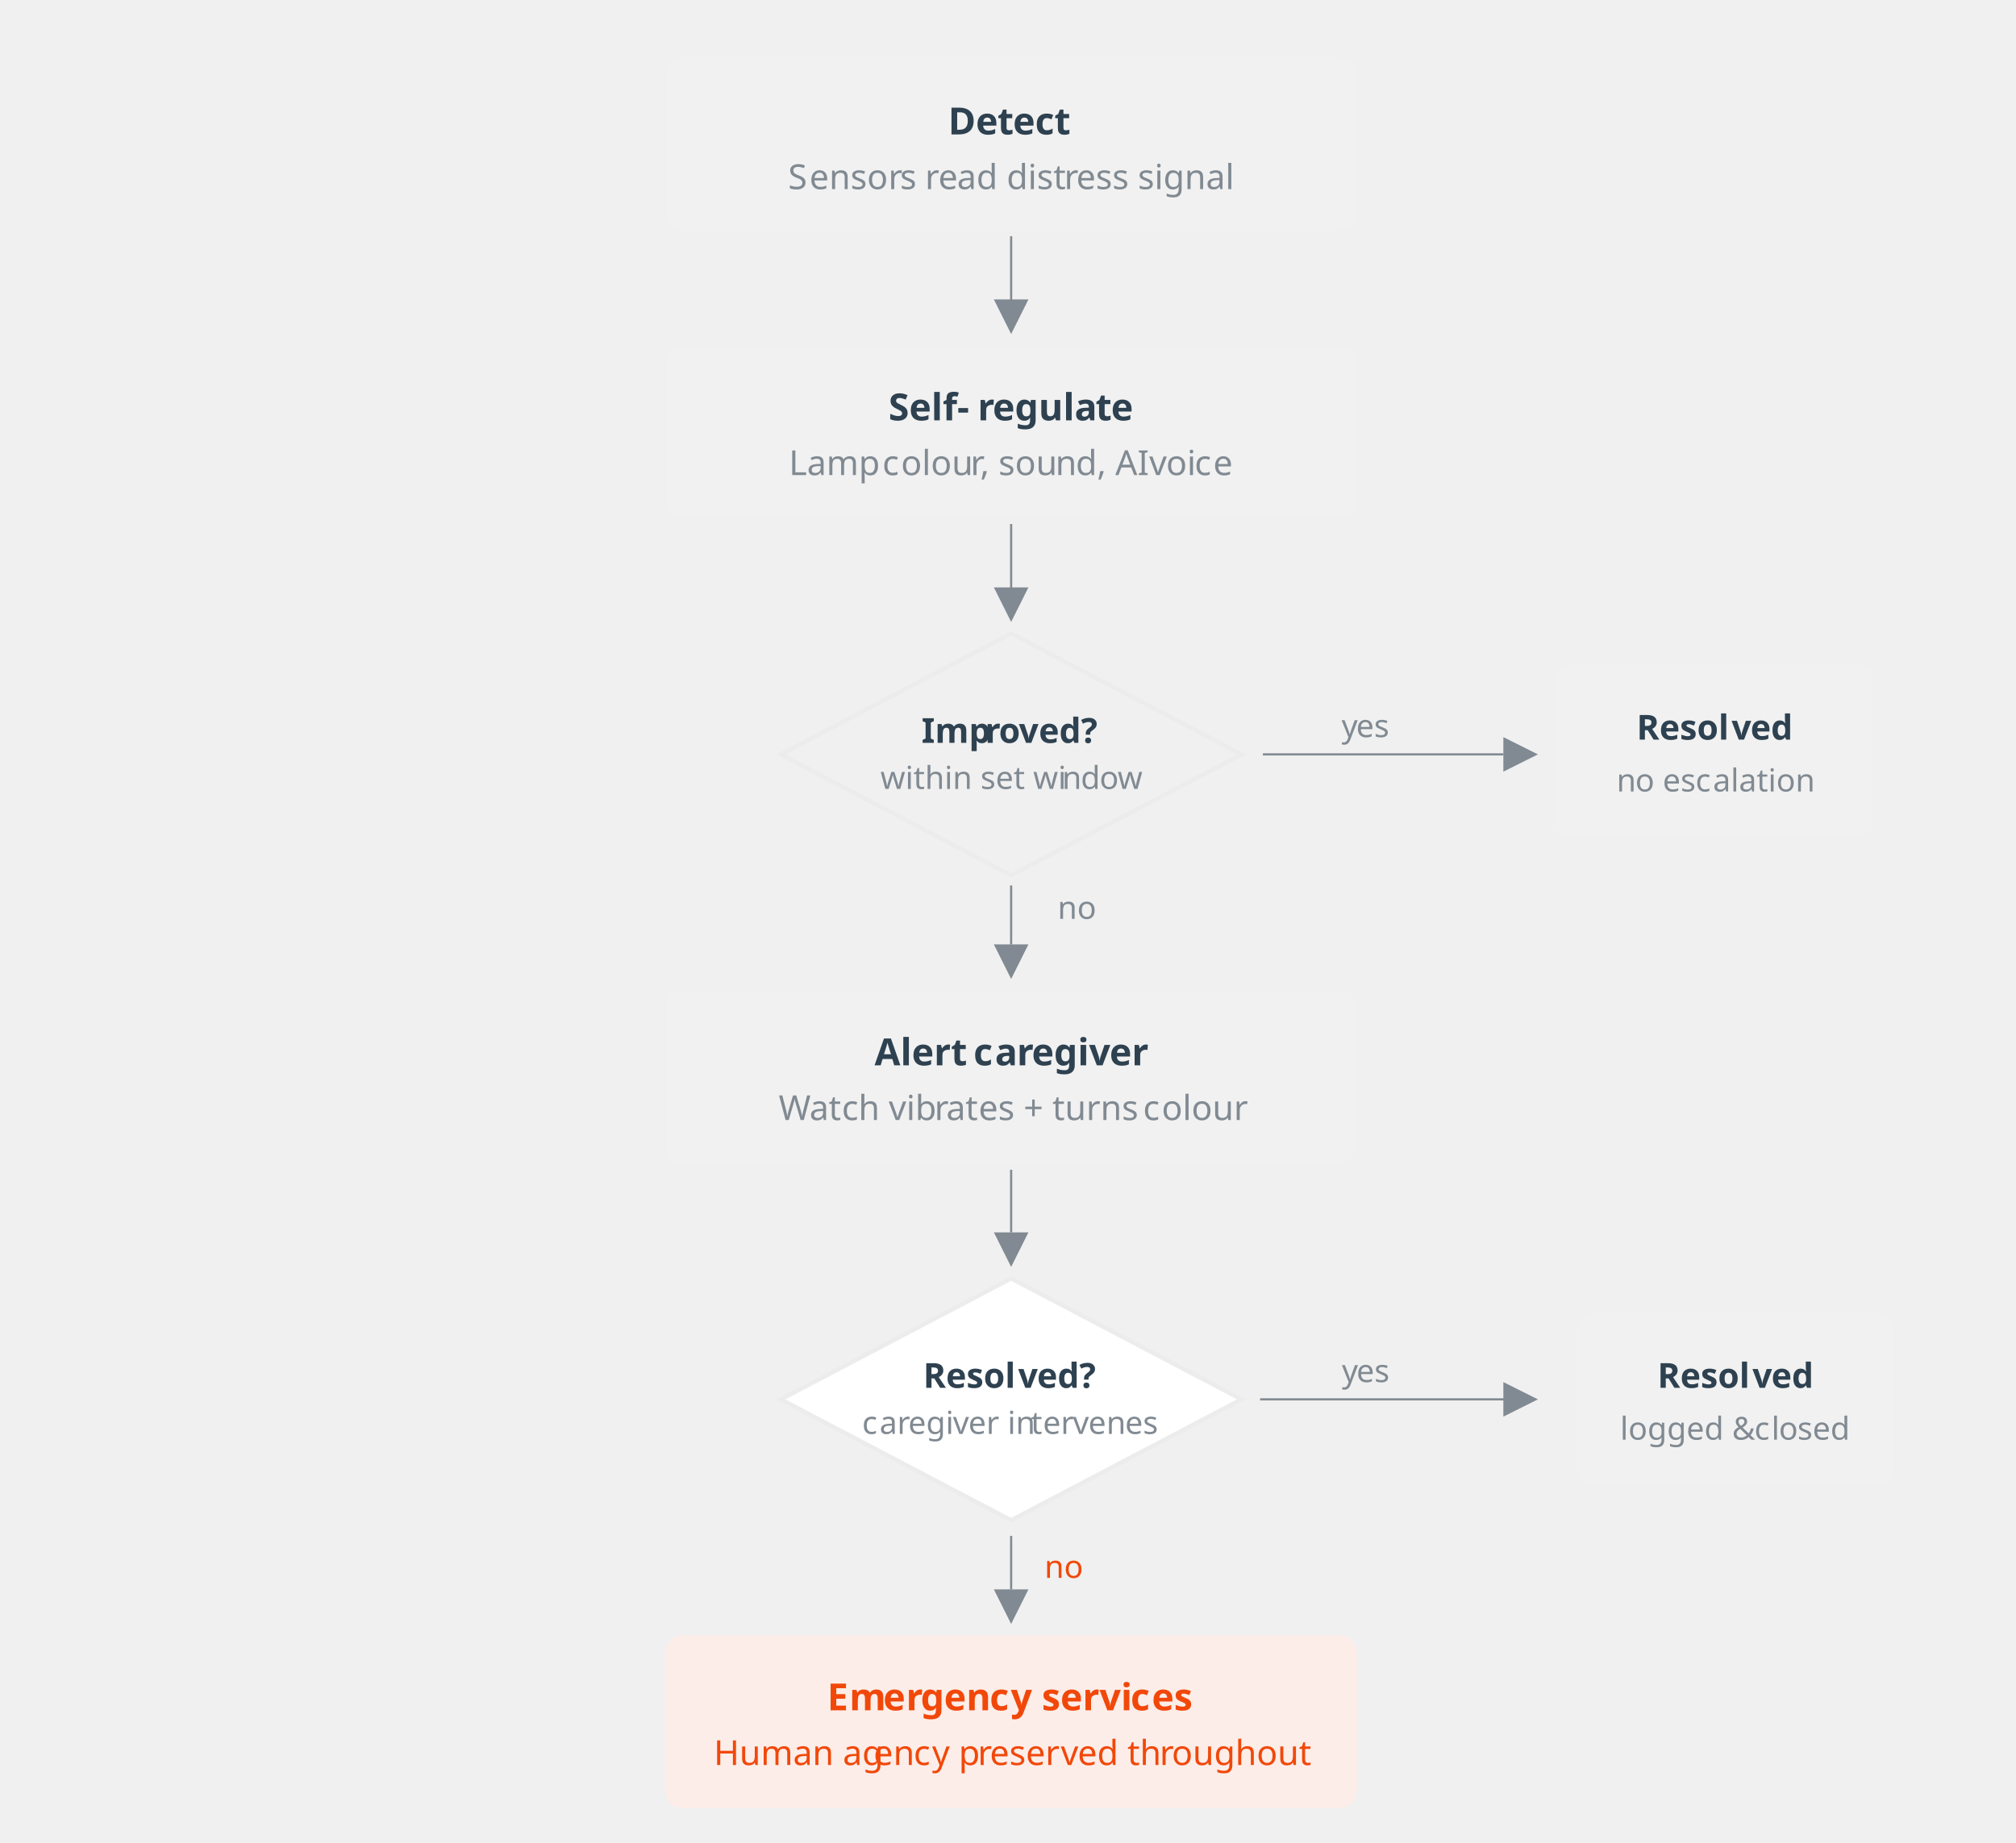
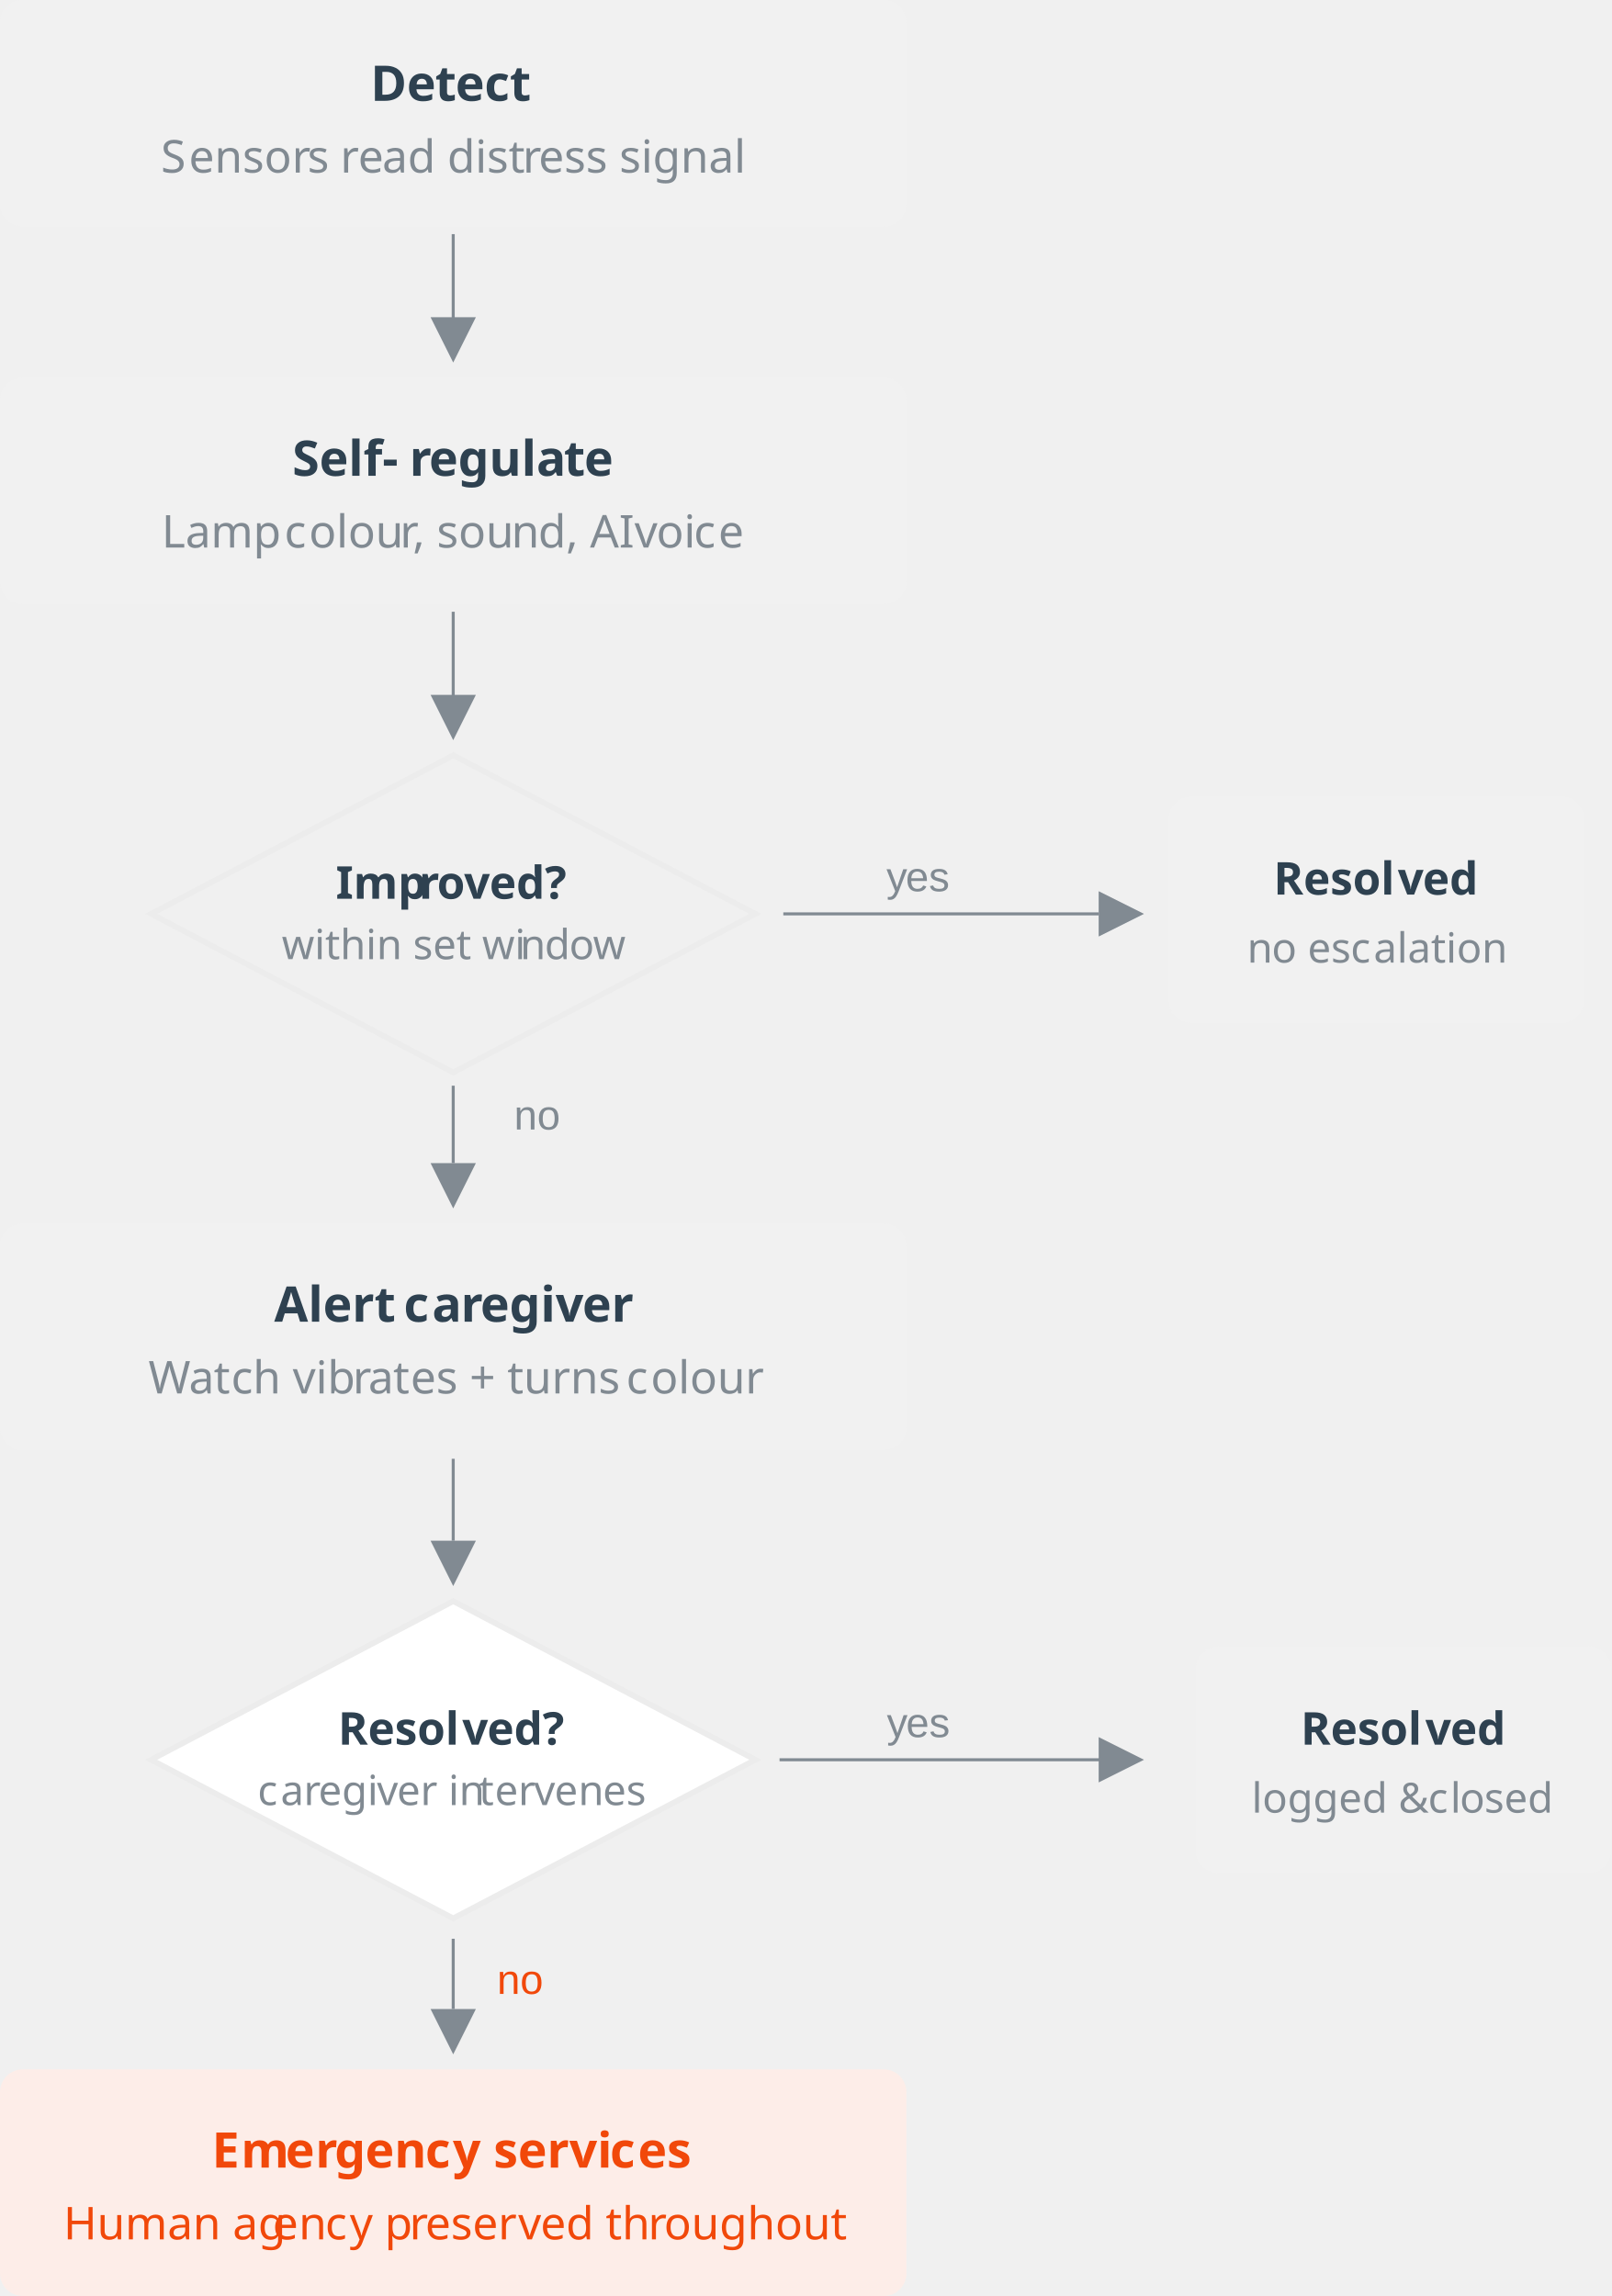
- <svg xmlns="http://www.w3.org/2000/svg" id="Camada_1" data-name="Camada 1" viewBox="0 0 700 640">
+ <svg xmlns="http://www.w3.org/2000/svg" id="Camada_1" version="1.1" viewBox="0 0 426.6 608">
  <defs>
    <style>
-       .cls-1 {
+       .st0, .st1, .st2, .st3, .st4, .st5, .st6, .st7, .st8, .st9, .st10, .st11, .st12, .st13, .st14, .st15, .st16, .st17, .st18, .st19, .st20, .st21, .st22, .st23, .st24, .st25, .st26, .st27, .st28 {
+         isolation: isolate;
+       }
+ 
+       .st0, .st1, .st2, .st3, .st4, .st11, .st12, .st16 {
+         font-size: 13px;
+       }
+ 
+       .st0, .st1, .st2, .st3, .st4, .st11, .st12, .st16, .st19, .st21, .st22, .st28 {
+         font-family: Manrope-Bold, Manrope;
+         font-weight: 700;
+       }
+ 
+       .st0, .st1, .st2, .st5, .st7, .st9, .st10, .st11, .st17 {
+         fill: #f1480a;
+       }
+ 
+       .st0, .st4 {
+         letter-spacing: 0em;
+       }
+ 
+       .st29 {
        fill: #f1f1f1;
      }

-       .cls-2, .cls-3, .cls-4, .cls-5, .cls-6, .cls-7, .cls-8, .cls-9 {
-         isolation: isolate;
-       }
- 
-       .cls-2, .cls-3, .cls-5 {
+       .st1 {
+         letter-spacing: 0em;
+       }
+ 
+       .st2, .st9, .st16, .st22, .st25 {
+         letter-spacing: 0em;
+       }
+ 
+       .st3 {
+         letter-spacing: 0em;
+       }
+ 
+       .st3, .st4, .st12, .st16, .st19, .st21, .st22, .st28 {
+         fill: #2e4150;
+       }
+ 
+       .st5, .st7, .st8, .st9, .st10, .st13, .st18, .st20, .st23, .st24, .st25, .st26, .st27 {
+         font-family: Manrope-Regular, Manrope;
+       }
+ 
+       .st5, .st7, .st9, .st10, .st13, .st18, .st19, .st20, .st21, .st22, .st23, .st24, .st25, .st28 {
        font-size: 12px;
      }

-       .cls-2, .cls-7, .cls-8 {
-         font-family: Manrope-ExtraBold, Manrope;
-         font-weight: 700;
-       }
- 
-       .cls-2, .cls-8 {
-         fill: #2e4150;
-       }
- 
-       .cls-3, .cls-4, .cls-5 {
-         font-family: Manrope-Regular, Manrope;
-       }
- 
-       .cls-3, .cls-6, .cls-7 {
-         fill: #f1480a;
-       }
- 
-       .cls-4, .cls-5, .cls-10, .cls-9 {
+       .st5, .st18 {
+         letter-spacing: 0em;
+       }
+ 
+       .st6, .st8, .st13, .st15, .st18, .st30, .st20, .st23, .st24, .st25, .st26, .st27 {
        fill: #818a92;
      }

-       .cls-4, .cls-6, .cls-9 {
+       .st6, .st8, .st15, .st17, .st26, .st27 {
        font-size: 11px;
      }

-       .cls-11 {
+       .st6, .st15, .st17 {
+         font-family: ArialMT, Arial;
+       }
+ 
+       .st10, .st21, .st24 {
+         letter-spacing: 0em;
+       }
+ 
+       .st31 {
        fill: #fdede8;
      }

-       .cls-12, .cls-13 {
+       .st32, .st33 {
        fill: none;
      }

-       .cls-12, .cls-14 {
+       .st32, .st34 {
        stroke: #ececec;
        stroke-width: 1.5px;
      }

-       .cls-15 {
-         letter-spacing: 0em;
-       }
- 
-       .cls-13 {
+       .st15, .st27 {
+         letter-spacing: 0em;
+       }
+ 
+       .st33 {
        stroke: #818a92;
        stroke-miterlimit: 10;
-         stroke-width: .75px;
-       }
- 
-       .cls-14 {
+         stroke-width: .8px;
+       }
+ 
+       .st34 {
        fill: #fff;
      }

-       .cls-16 {
-         letter-spacing: 0em;
-       }
- 
-       .cls-17 {
-         letter-spacing: 0em;
-       }
- 
-       .cls-18 {
-         letter-spacing: 0em;
-       }
- 
-       .cls-6, .cls-9 {
-         font-family: MyriadPro-Regular, 'Myriad Pro';
-       }
- 
-       .cls-7, .cls-8 {
-         font-size: 13px;
-       }
- 
-       .cls-19 {
-         letter-spacing: -.08em;
-       }
- 
-       .cls-20 {
-         letter-spacing: -.02em;
-       }
- 
-       .cls-21 {
-         letter-spacing: -.02em;
-       }
- 
-       .cls-22 {
-         letter-spacing: -.02em;
-       }
- 
-       .cls-23 {
-         letter-spacing: -.02em;
-       }
- 
-       .cls-24 {
-         letter-spacing: -.02em;
-       }
- 
-       .cls-25 {
-         letter-spacing: -.02em;
-       }
- 
-       .cls-26 {
-         letter-spacing: -.01em;
-       }
- 
-       .cls-27 {
-         letter-spacing: -.01em;
-       }
- 
-       .cls-28 {
-         letter-spacing: -.01em;
-       }
- 
-       .cls-29 {
-         letter-spacing: -.02em;
-       }
- 
-       .cls-30 {
-         letter-spacing: -.04em;
-       }
- 
-       .cls-31 {
-         letter-spacing: -.03em;
-       }
- 
-       .cls-32 {
-         letter-spacing: 0em;
-       }
- 
-       .cls-33 {
-         letter-spacing: 0em;
-       }
- 
-       .cls-34 {
-         letter-spacing: 0em;
-       }
- 
-       .cls-35 {
-         letter-spacing: -.01em;
-       }
- 
-       .cls-36 {
-         letter-spacing: -.01em;
-       }
- 
-       .cls-37 {
-         letter-spacing: -.01em;
-       }
- 
-       .cls-38 {
-         letter-spacing: 0em;
-       }
- 
-       .cls-39 {
-         letter-spacing: 0em;
-       }
- 
-       .cls-40 {
+       .st20 {
+         letter-spacing: 0em;
+       }
+ 
+       .st23 {
+         letter-spacing: 0em;
+       }
+ 
+       .st26 {
+         letter-spacing: 0em;
+       }
+ 
+       .st28 {
        letter-spacing: 0em;
      }
    </style>
  </defs>
  <g>
-     <rect class="cls-1" x="231.09" y="20" width="240" height="60" rx="6" ry="6" />
-     <g>
-       <text class="cls-8" transform="translate(329.21 46.68)">
-         <tspan x="0" y="0">De</tspan>
-         <tspan class="cls-31" x="17.13" y="0">t</tspan>
-         <tspan x="22.52" y="0">ect</tspan>
-       </text>
-       <text class="cls-5" transform="translate(273.66 65.68)">
-         <tspan x="0" y="0">S</tspan>
-         <tspan class="cls-24" x="7.4" y="0">e</tspan>
-         <tspan x="14.23" y="0">nso</tspan>
-         <tspan class="cls-20" x="34.76" y="0">r</tspan>
-         <tspan class="cls-16" x="38.84" y="0">s </tspan>
-         <tspan class="cls-36" x="47.54" y="0">re</tspan>
-         <tspan x="58.64" y="0">ad dist</tspan>
-         <tspan class="cls-40" x="95.84" y="0">r</tspan>
-         <tspan x="100.04" y="0">ess signal</tspan>
-       </text>
-     </g>
-   </g>
-   <path class="cls-10" d="M357.09,104l-6,12-6-12h12Z" />
-   <g>
-     <rect class="cls-1" x="231.09" y="120" width="240" height="60" rx="6" ry="6" />
-     <g>
-       <text class="cls-8" transform="translate(308.51 146)">
-         <tspan x="0" y="0">Self-</tspan>
-         <tspan class="cls-38" x="30.95" y="0">r</tspan>
-         <tspan x="36.18" y="0">egula</tspan>
-         <tspan class="cls-31" x="71.89" y="0">t</tspan>
-         <tspan x="77.27" y="0">e</tspan>
-       </text>
-       <text class="cls-5" transform="translate(273.92 165)">
-         <tspan x="0" y="0">Lamp </tspan>
-         <tspan class="cls-24" x="32.47" y="0">c</tspan>
-         <tspan x="38.93" y="0">olou</tspan>
-         <tspan class="cls-19" x="63.06" y="0">r</tspan>
-         <tspan x="66.43" y="0">, sou</tspan>
-         <tspan class="cls-33" x="92.54" y="0">n</tspan>
-         <tspan x="99.62" y="0">d, AI </tspan>
-         <tspan class="cls-22" x="125.12" y="0">v</tspan>
-         <tspan class="cls-16" x="130.98" y="0">oi</tspan>
-         <tspan class="cls-24" x="140.88" y="0">c</tspan>
-         <tspan class="cls-16" x="147.34" y="0">e</tspan>
-       </text>
-     </g>
-   </g>
-   <polygon class="cls-12" points="351.09 220 431.09 262 351.09 304 271.09 262 351.09 220" />
-   <g>
-     <text class="cls-2" transform="translate(319.96 258)">
-       <tspan x="0" y="0">Imp</tspan>
-       <tspan class="cls-36" x="22.03" y="0">r</tspan>
-       <tspan class="cls-20" x="26.86" y="0">ov</tspan>
-       <tspan x="40.72" y="0">ed?</tspan>
+     <rect class="st29" width="240" height="60" rx="6" ry="6" />
+     <g>
+       <g class="st14">
+         <text class="st12" transform="translate(98.1 26.7)">
+           <tspan x="0" y="0">De</tspan>
+         </text>
+         <text class="st3" transform="translate(115.2 26.7)">
+           <tspan x="0" y="0">t</tspan>
+         </text>
+         <text class="st12" transform="translate(120.6 26.7)">
+           <tspan x="0" y="0">ect</tspan>
+         </text>
+       </g>
+       <g class="st14">
+         <text class="st13" transform="translate(42.6 45.7)">
+           <tspan x="0" y="0">S</tspan>
+         </text>
+         <text class="st24" transform="translate(50 45.7)">
+           <tspan x="0" y="0">e</tspan>
+         </text>
+         <text class="st13" transform="translate(56.8 45.7)">
+           <tspan x="0" y="0">nso</tspan>
+         </text>
+         <text class="st24" transform="translate(77.3 45.7)">
+           <tspan x="0" y="0">r</tspan>
+         </text>
+         <text class="st13" transform="translate(81.4 45.7)">
+           <tspan x="0" y="0">s </tspan>
+         </text>
+         <text class="st18" transform="translate(90.1 45.7)">
+           <tspan x="0" y="0">re</tspan>
+         </text>
+         <text class="st13" transform="translate(101.2 45.7)">
+           <tspan x="0" y="0">ad dist</tspan>
+         </text>
+         <text class="st13" transform="translate(138.4 45.7)">
+           <tspan x="0" y="0">r</tspan>
+         </text>
+         <text class="st13" transform="translate(142.6 45.7)">
+           <tspan x="0" y="0">ess signal</tspan>
+         </text>
+       </g>
+     </g>
+   </g>
+   <path class="st30" d="M126,84l-6,12-6-12h12Z" />
+   <g>
+     <rect class="st29" y="100" width="240" height="60" rx="6" ry="6" />
+     <g>
+       <g class="st14">
+         <text class="st12" transform="translate(77.4 126)">
+           <tspan x="0" y="0">Self-</tspan>
+         </text>
+         <text class="st12" transform="translate(108.4 126)">
+           <tspan x="0" y="0">r</tspan>
+         </text>
+         <text class="st12" transform="translate(113.6 126)">
+           <tspan x="0" y="0">egula</tspan>
+         </text>
+         <text class="st3" transform="translate(149.3 126)">
+           <tspan x="0" y="0">t</tspan>
+         </text>
+         <text class="st12" transform="translate(154.7 126)">
+           <tspan x="0" y="0">e</tspan>
+         </text>
+       </g>
+       <g class="st14">
+         <text class="st13" transform="translate(42.8 145)">
+           <tspan x="0" y="0">Lamp </tspan>
+         </text>
+         <text class="st25" transform="translate(75.3 145)">
+           <tspan x="0" y="0">c</tspan>
+         </text>
+         <text class="st13" transform="translate(81.8 145)">
+           <tspan x="0" y="0">olou</tspan>
+         </text>
+         <text class="st20" transform="translate(105.9 145)">
+           <tspan x="0" y="0">r</tspan>
+         </text>
+         <text class="st13" transform="translate(109.3 145)">
+           <tspan x="0" y="0">, sou</tspan>
+         </text>
+         <text class="st13" transform="translate(135.4 145)">
+           <tspan x="0" y="0">n</tspan>
+         </text>
+         <text class="st13" transform="translate(142.5 145)">
+           <tspan x="0" y="0">d, AI </tspan>
+         </text>
+         <text class="st24" transform="translate(168 145)">
+           <tspan x="0" y="0">v</tspan>
+         </text>
+         <text class="st13" transform="translate(173.8 145)">
+           <tspan x="0" y="0">oi</tspan>
+         </text>
+         <text class="st25" transform="translate(183.7 145)">
+           <tspan x="0" y="0">c</tspan>
+         </text>
+         <text class="st13" transform="translate(190.2 145)">
+           <tspan x="0" y="0">e</tspan>
+         </text>
+       </g>
+     </g>
+   </g>
+   <polygon class="st32" points="120 200 200 242 120 284 40 242 120 200" />
+   <g>
+     <g class="st14">
+       <text class="st19" transform="translate(88.9 238)">
+         <tspan x="0" y="0">Imp</tspan>
+       </text>
+       <text class="st28" transform="translate(110.9 238)">
+         <tspan x="0" y="0">r</tspan>
+       </text>
+       <text class="st22" transform="translate(115.7 238)">
+         <tspan x="0" y="0">ov</tspan>
+       </text>
+       <text class="st19" transform="translate(129.6 238)">
+         <tspan x="0" y="0">ed?</tspan>
+       </text>
+     </g>
+     <g class="st14">
+       <text class="st8" transform="translate(74.6 254)">
+         <tspan x="0" y="0">within set wi</tspan>
+       </text>
+       <text class="st8" transform="translate(137.7 254)">
+         <tspan x="0" y="0">n</tspan>
+       </text>
+       <text class="st8" transform="translate(144.2 254)">
+         <tspan x="0" y="0">d</tspan>
+       </text>
+       <text class="st26" transform="translate(150.7 254)">
+         <tspan x="0" y="0">o</tspan>
+       </text>
+       <text class="st8" transform="translate(157 254)">
+         <tspan x="0" y="0">w</tspan>
+       </text>
+     </g>
+   </g>
+   <g class="st14">
+     <text class="st15" transform="translate(234.7 236)">
+       <tspan x="0" y="0">y</tspan>
    </text>
-     <text class="cls-4" transform="translate(305.69 274)">
-       <tspan x="0" y="0">within set wi</tspan>
-       <tspan class="cls-34" x="63.07" y="0">n</tspan>
-       <tspan x="69.57" y="0">d</tspan>
-       <tspan class="cls-21" x="76.09" y="0">o</tspan>
-       <tspan x="82.37" y="0">w</tspan>
+     <text class="st6" transform="translate(239.8 236)">
+       <tspan x="0" y="0">es</tspan>
    </text>
  </g>
-   <text class="cls-9" transform="translate(465.82 256)">
-     <tspan class="cls-37" x="0" y="0">y</tspan>
-     <tspan class="cls-17" x="5.07" y="0">es</tspan>
-   </text>
-   <g>
-     <rect class="cls-1" x="540.44" y="230.88" width="110" height="60" rx="6" ry="6" />
-     <g>
-       <text class="cls-2" transform="translate(568.26 256.88)">
-         <tspan x="0" y="0">Resol</tspan>
-         <tspan class="cls-20" x="32.98" y="0">v</tspan>
-         <tspan x="39.55" y="0">ed</tspan>
-       </text>
-       <text class="cls-4" transform="translate(561.31 274.88)">
-         <tspan class="cls-34" x="0" y="0">n</tspan>
-         <tspan x="6.5" y="0">o es</tspan>
-         <tspan class="cls-34" x="27.41" y="0">c</tspan>
-         <tspan class="cls-17" x="33.46" y="0">alation</tspan>
-       </text>
-     </g>
-   </g>
-   <text class="cls-9" transform="translate(367.22 319.13)">
-     <tspan x="0" y="0">no</tspan>
-   </text>
-   <g>
-     <rect class="cls-1" x="231.09" y="344" width="240" height="60" rx="6" ry="6" />
-     <g>
-       <text class="cls-8" transform="translate(303.66 370)">
-         <tspan x="0" y="0">Alert </tspan>
-         <tspan class="cls-35" x="34.36" y="0">c</tspan>
-         <tspan x="41.81" y="0">a</tspan>
-         <tspan class="cls-38" x="49.39" y="0">r</tspan>
-         <tspan x="54.61" y="0">egi</tspan>
-         <tspan class="cls-23" x="74.48" y="0">v</tspan>
-         <tspan x="81.6" y="0">er</tspan>
-       </text>
-       <text class="cls-5" transform="translate(270.37 389)">
-         <tspan class="cls-30" x="0" y="0">W</tspan>
-         <tspan class="cls-15" x="10.69" y="0">a</tspan>
-         <tspan class="cls-20" x="17.35" y="0">t</tspan>
-         <tspan x="21.92" y="0">ch vib</tspan>
-         <tspan class="cls-29" x="54.09" y="0">r</tspan>
-         <tspan class="cls-15" x="58.18" y="0">a</tspan>
-         <tspan class="cls-20" x="64.84" y="0">t</tspan>
-         <tspan x="69.41" y="0">es + turns </tspan>
-         <tspan class="cls-24" x="126.53" y="0">c</tspan>
-         <tspan x="132.99" y="0">olour</tspan>
-       </text>
-     </g>
-   </g>
-   <g>
-     <polygon class="cls-14" points="351.09 444 431.09 486 351.09 528 271.09 486 351.09 444" />
-     <g>
-       <text class="cls-2" transform="translate(320.54 482)">
-         <tspan x="0" y="0">Resol</tspan>
-         <tspan class="cls-20" x="32.98" y="0">v</tspan>
-         <tspan x="39.55" y="0">ed?</tspan>
-       </text>
-       <text class="cls-4" transform="translate(299.34 498)">
-         <tspan class="cls-34" x="0" y="0">c</tspan>
-         <tspan class="cls-17" x="6.05" y="0">a</tspan>
-         <tspan class="cls-39" x="12.16" y="0">r</tspan>
-         <tspan x="16.02" y="0">egi</tspan>
-         <tspan class="cls-21" x="31.53" y="0">v</tspan>
-         <tspan class="cls-17" x="36.89" y="0">er in</tspan>
-         <tspan class="cls-21" x="58.59" y="0">t</tspan>
-         <tspan x="62.78" y="0">er</tspan>
-         <tspan class="cls-21" x="73.17" y="0">v</tspan>
-         <tspan class="cls-26" x="78.54" y="0">e</tspan>
-         <tspan class="cls-34" x="84.8" y="0">n</tspan>
-         <tspan class="cls-17" x="91.3" y="0">es</tspan>
-       </text>
-     </g>
-   </g>
-   <text class="cls-9" transform="translate(465.92 480)">
-     <tspan class="cls-37" x="0" y="0">y</tspan>
-     <tspan class="cls-17" x="5.07" y="0">es</tspan>
-   </text>
-   <g>
-     <rect class="cls-1" x="547.68" y="456" width="110" height="60" rx="6" ry="6" />
-     <g>
-       <text class="cls-2" transform="translate(575.5 482)">
-         <tspan x="0" y="0">Resol</tspan>
-         <tspan class="cls-20" x="32.98" y="0">v</tspan>
-         <tspan x="39.55" y="0">ed</tspan>
-       </text>
-       <text class="cls-4" transform="translate(562.54 500)">
-         <tspan x="0" y="0">logged &amp; </tspan>
-         <tspan class="cls-25" x="46.61" y="0">c</tspan>
-         <tspan x="52.54" y="0">l</tspan>
-         <tspan class="cls-32" x="55.1" y="0">o</tspan>
-         <tspan x="61.56" y="0">sed</tspan>
-       </text>
-     </g>
-   </g>
-   <text class="cls-6" transform="translate(362.66 548)">
-     <tspan x="0" y="0">no</tspan>
-   </text>
-   <g>
-     <rect class="cls-11" x="231.09" y="568" width="240" height="60" rx="6" ry="6" />
-     <g>
-       <text class="cls-7" transform="translate(287.23 594)">
-         <tspan x="0" y="0">E</tspan>
-         <tspan class="cls-38" x="7.67" y="0">m</tspan>
-         <tspan x="19.45" y="0">e</tspan>
-         <tspan class="cls-23" x="27.35" y="0">r</tspan>
-         <tspan x="32.45" y="0">g</tspan>
-         <tspan class="cls-28" x="40.56" y="0">e</tspan>
-         <tspan class="cls-35" x="48.27" y="0">n</tspan>
-         <tspan class="cls-22" x="56.41" y="0">c</tspan>
-         <tspan class="cls-18" x="63.73" y="0">y servi</tspan>
-         <tspan class="cls-28" x="105.34" y="0">c</tspan>
-         <tspan x="112.72" y="0">es</tspan>
-       </text>
-       <text class="cls-3" transform="translate(247.84 613)">
-         <tspan x="0" y="0">Human ag</tspan>
-         <tspan class="cls-27" x="55.48" y="0">e</tspan>
-         <tspan class="cls-33" x="62.32" y="0">n</tspan>
-         <tspan class="cls-20" x="69.4" y="0">c</tspan>
-         <tspan class="cls-15" x="75.8" y="0">y p</tspan>
-         <tspan class="cls-40" x="91.64" y="0">r</tspan>
-         <tspan x="95.84" y="0">eser</tspan>
-         <tspan class="cls-20" x="120.5" y="0">v</tspan>
-         <tspan x="126.35" y="0">ed th</tspan>
-         <tspan class="cls-40" x="154.81" y="0">r</tspan>
-         <tspan x="159.02" y="0">oughout</tspan>
-       </text>
-     </g>
-   </g>
-   <g>
-     <path class="cls-10" d="M522,256l12,6-12,6v-12Z" />
-     <line class="cls-13" x1="438.5" y1="262" x2="522" y2="262" />
-   </g>
-   <g>
-     <path class="cls-10" d="M522,480l12,6-12,6v-12Z" />
-     <line class="cls-13" x1="437.53" y1="486" x2="522.42" y2="486" />
-   </g>
-   <line class="cls-13" x1="351.09" y1="104.87" x2="351.09" y2="82.03" />
-   <g>
-     <path class="cls-10" d="M357.09,204l-6,12-6-12h12Z" />
-     <line class="cls-13" x1="351.09" y1="204.85" x2="351.09" y2="182.01" />
-   </g>
-   <g>
-     <path class="cls-10" d="M357.09,328l-6,12-6-12h12Z" />
-     <line class="cls-13" x1="351.09" y1="328" x2="351.09" y2="307.53" />
-   </g>
-   <g>
-     <path class="cls-10" d="M357.09,428l-6,12-6-12h12Z" />
-     <line class="cls-13" x1="351.09" y1="428" x2="351.09" y2="406.27" />
-   </g>
-   <g>
-     <path class="cls-10" d="M357.09,552l-6,12-6-12h12Z" />
-     <line class="cls-13" x1="351.09" y1="552" x2="351.09" y2="533.42" />
+   <g>
+     <rect class="st29" x="309.4" y="210.9" width="110" height="60" rx="6" ry="6" />
+     <g>
+       <g class="st14">
+         <text class="st19" transform="translate(337.2 236.9)">
+           <tspan x="0" y="0">Resol</tspan>
+         </text>
+         <text class="st21" transform="translate(370.1 236.9)">
+           <tspan x="0" y="0">v</tspan>
+         </text>
+         <text class="st19" transform="translate(376.7 236.9)">
+           <tspan x="0" y="0">ed</tspan>
+         </text>
+       </g>
+       <g class="st14">
+         <text class="st8" transform="translate(330.2 254.9)">
+           <tspan x="0" y="0">n</tspan>
+         </text>
+         <text class="st8" transform="translate(336.7 254.9)">
+           <tspan x="0" y="0">o es</tspan>
+         </text>
+         <text class="st8" transform="translate(357.6 254.9)">
+           <tspan x="0" y="0">c</tspan>
+         </text>
+         <text class="st8" transform="translate(363.7 254.9)">
+           <tspan x="0" y="0">alation</tspan>
+         </text>
+       </g>
+     </g>
+   </g>
+   <g class="st14">
+     <text class="st6" transform="translate(136.1 299.1)">
+       <tspan x="0" y="0">no</tspan>
+     </text>
+   </g>
+   <g>
+     <rect class="st29" y="324" width="240" height="60" rx="6" ry="6" />
+     <g>
+       <g class="st14">
+         <text class="st12" transform="translate(72.6 350)">
+           <tspan x="0" y="0">Alert </tspan>
+         </text>
+         <text class="st4" transform="translate(106.9 350)">
+           <tspan x="0" y="0">c</tspan>
+         </text>
+         <text class="st12" transform="translate(114.4 350)">
+           <tspan x="0" y="0">a</tspan>
+         </text>
+         <text class="st12" transform="translate(122 350)">
+           <tspan x="0" y="0">r</tspan>
+         </text>
+         <text class="st12" transform="translate(127.2 350)">
+           <tspan x="0" y="0">egi</tspan>
+         </text>
+         <text class="st16" transform="translate(147.1 350)">
+           <tspan x="0" y="0">v</tspan>
+         </text>
+         <text class="st12" transform="translate(154.2 350)">
+           <tspan x="0" y="0">er</tspan>
+         </text>
+       </g>
+       <g class="st14">
+         <text class="st23" transform="translate(39.3 369)">
+           <tspan x="0" y="0">W</tspan>
+         </text>
+         <text class="st13" transform="translate(50 369)">
+           <tspan x="0" y="0">a</tspan>
+         </text>
+         <text class="st25" transform="translate(56.6 369)">
+           <tspan x="0" y="0">t</tspan>
+         </text>
+         <text class="st13" transform="translate(61.2 369)">
+           <tspan x="0" y="0">ch vib</tspan>
+         </text>
+         <text class="st24" transform="translate(93.4 369)">
+           <tspan x="0" y="0">r</tspan>
+         </text>
+         <text class="st13" transform="translate(97.5 369)">
+           <tspan x="0" y="0">a</tspan>
+         </text>
+         <text class="st25" transform="translate(104.1 369)">
+           <tspan x="0" y="0">t</tspan>
+         </text>
+         <text class="st13" transform="translate(108.7 369)">
+           <tspan x="0" y="0">es + turns </tspan>
+         </text>
+         <text class="st25" transform="translate(165.8 369)">
+           <tspan x="0" y="0">c</tspan>
+         </text>
+         <text class="st13" transform="translate(172.3 369)">
+           <tspan x="0" y="0">olour</tspan>
+         </text>
+       </g>
+     </g>
+   </g>
+   <g>
+     <polygon class="st34" points="120 424 200 466 120 508 40 466 120 424" />
+     <g>
+       <g class="st14">
+         <text class="st19" transform="translate(89.5 462)">
+           <tspan x="0" y="0">Resol</tspan>
+         </text>
+         <text class="st21" transform="translate(122.4 462)">
+           <tspan x="0" y="0">v</tspan>
+         </text>
+         <text class="st19" transform="translate(129 462)">
+           <tspan x="0" y="0">ed?</tspan>
+         </text>
+       </g>
+       <g class="st14">
+         <text class="st8" transform="translate(68.2 478)">
+           <tspan x="0" y="0">c</tspan>
+         </text>
+         <text class="st8" transform="translate(74.3 478)">
+           <tspan x="0" y="0">a</tspan>
+         </text>
+         <text class="st8" transform="translate(80.4 478)">
+           <tspan x="0" y="0">r</tspan>
+         </text>
+         <text class="st8" transform="translate(84.3 478)">
+           <tspan x="0" y="0">egi</tspan>
+         </text>
+         <text class="st26" transform="translate(99.8 478)">
+           <tspan x="0" y="0">v</tspan>
+         </text>
+         <text class="st8" transform="translate(105.1 478)">
+           <tspan x="0" y="0">er in</tspan>
+         </text>
+         <text class="st26" transform="translate(126.8 478)">
+           <tspan x="0" y="0">t</tspan>
+         </text>
+         <text class="st8" transform="translate(131 478)">
+           <tspan x="0" y="0">er</tspan>
+         </text>
+         <text class="st26" transform="translate(141.4 478)">
+           <tspan x="0" y="0">v</tspan>
+         </text>
+         <text class="st27" transform="translate(146.8 478)">
+           <tspan x="0" y="0">e</tspan>
+         </text>
+         <text class="st8" transform="translate(153.1 478)">
+           <tspan x="0" y="0">n</tspan>
+         </text>
+         <text class="st8" transform="translate(159.6 478)">
+           <tspan x="0" y="0">es</tspan>
+         </text>
+       </g>
+     </g>
+   </g>
+   <g class="st14">
+     <text class="st15" transform="translate(234.8 460)">
+       <tspan x="0" y="0">y</tspan>
+     </text>
+     <text class="st6" transform="translate(239.9 460)">
+       <tspan x="0" y="0">es</tspan>
+     </text>
+   </g>
+   <g>
+     <rect class="st29" x="316.6" y="436" width="110" height="60" rx="6" ry="6" />
+     <g>
+       <g class="st14">
+         <text class="st19" transform="translate(344.4 462)">
+           <tspan x="0" y="0">Resol</tspan>
+         </text>
+         <text class="st21" transform="translate(377.4 462)">
+           <tspan x="0" y="0">v</tspan>
+         </text>
+         <text class="st19" transform="translate(384 462)">
+           <tspan x="0" y="0">ed</tspan>
+         </text>
+       </g>
+       <g class="st14">
+         <text class="st8" transform="translate(331.4 480)">
+           <tspan x="0" y="0">logged &amp; </tspan>
+         </text>
+         <text class="st26" transform="translate(378.1 480)">
+           <tspan x="0" y="0">c</tspan>
+         </text>
+         <text class="st8" transform="translate(384 480)">
+           <tspan x="0" y="0">l</tspan>
+         </text>
+         <text class="st8" transform="translate(386.5 480)">
+           <tspan x="0" y="0">o</tspan>
+         </text>
+         <text class="st8" transform="translate(393 480)">
+           <tspan x="0" y="0">sed</tspan>
+         </text>
+       </g>
+     </g>
+   </g>
+   <g class="st14">
+     <text class="st17" transform="translate(131.6 528)">
+       <tspan x="0" y="0">no</tspan>
+     </text>
+   </g>
+   <g>
+     <rect class="st31" y="548" width="240" height="60" rx="6" ry="6" />
+     <g>
+       <g class="st14">
+         <text class="st11" transform="translate(56.1 574)">
+           <tspan x="0" y="0">E</tspan>
+         </text>
+         <text class="st11" transform="translate(63.8 574)">
+           <tspan x="0" y="0">m</tspan>
+         </text>
+         <text class="st11" transform="translate(75.6 574)">
+           <tspan x="0" y="0">e</tspan>
+         </text>
+         <text class="st2" transform="translate(83.5 574)">
+           <tspan x="0" y="0">r</tspan>
+         </text>
+         <text class="st11" transform="translate(88.6 574)">
+           <tspan x="0" y="0">g</tspan>
+         </text>
+         <text class="st1" transform="translate(96.7 574)">
+           <tspan x="0" y="0">e</tspan>
+         </text>
+         <text class="st1" transform="translate(104.4 574)">
+           <tspan x="0" y="0">n</tspan>
+         </text>
+         <text class="st2" transform="translate(112.6 574)">
+           <tspan x="0" y="0">c</tspan>
+         </text>
+         <text class="st11" transform="translate(119.9 574)">
+           <tspan x="0" y="0">y servi</tspan>
+         </text>
+         <text class="st0" transform="translate(161.5 574)">
+           <tspan x="0" y="0">c</tspan>
+         </text>
+         <text class="st11" transform="translate(168.9 574)">
+           <tspan x="0" y="0">es</tspan>
+         </text>
+       </g>
+       <g class="st14">
+         <text class="st7" transform="translate(16.8 593)">
+           <tspan x="0" y="0">Human ag</tspan>
+         </text>
+         <text class="st5" transform="translate(72.2 593)">
+           <tspan x="0" y="0">e</tspan>
+         </text>
+         <text class="st7" transform="translate(79.1 593)">
+           <tspan x="0" y="0">n</tspan>
+         </text>
+         <text class="st9" transform="translate(86.1 593)">
+           <tspan x="0" y="0">c</tspan>
+         </text>
+         <text class="st7" transform="translate(92.6 593)">
+           <tspan x="0" y="0">y p</tspan>
+         </text>
+         <text class="st7" transform="translate(108.4 593)">
+           <tspan x="0" y="0">r</tspan>
+         </text>
+         <text class="st7" transform="translate(112.6 593)">
+           <tspan x="0" y="0">eser</tspan>
+         </text>
+         <text class="st10" transform="translate(137.2 593)">
+           <tspan x="0" y="0">v</tspan>
+         </text>
+         <text class="st7" transform="translate(143.1 593)">
+           <tspan x="0" y="0">ed th</tspan>
+         </text>
+         <text class="st7" transform="translate(171.6 593)">
+           <tspan x="0" y="0">r</tspan>
+         </text>
+         <text class="st7" transform="translate(175.8 593)">
+           <tspan x="0" y="0">oughout</tspan>
+         </text>
+       </g>
+     </g>
+   </g>
+   <g>
+     <path class="st30" d="M290.9,236l12,6-12,6v-12Z" />
+     <line class="st33" x1="207.4" y1="242" x2="290.9" y2="242" />
+   </g>
+   <g>
+     <path class="st30" d="M290.9,460l12,6-12,6v-12Z" />
+     <line class="st33" x1="206.4" y1="466" x2="291.3" y2="466" />
+   </g>
+   <line class="st33" x1="120" y1="84.9" x2="120" y2="62" />
+   <g>
+     <path class="st30" d="M126,184l-6,12-6-12h12Z" />
+     <line class="st33" x1="120" y1="184.9" x2="120" y2="162" />
+   </g>
+   <g>
+     <path class="st30" d="M126,308l-6,12-6-12h12Z" />
+     <line class="st33" x1="120" y1="308" x2="120" y2="287.5" />
+   </g>
+   <g>
+     <path class="st30" d="M126,408l-6,12-6-12h12Z" />
+     <line class="st33" x1="120" y1="408" x2="120" y2="386.3" />
+   </g>
+   <g>
+     <path class="st30" d="M126,532l-6,12-6-12h12Z" />
+     <line class="st33" x1="120" y1="532" x2="120" y2="513.4" />
  </g>
</svg>
